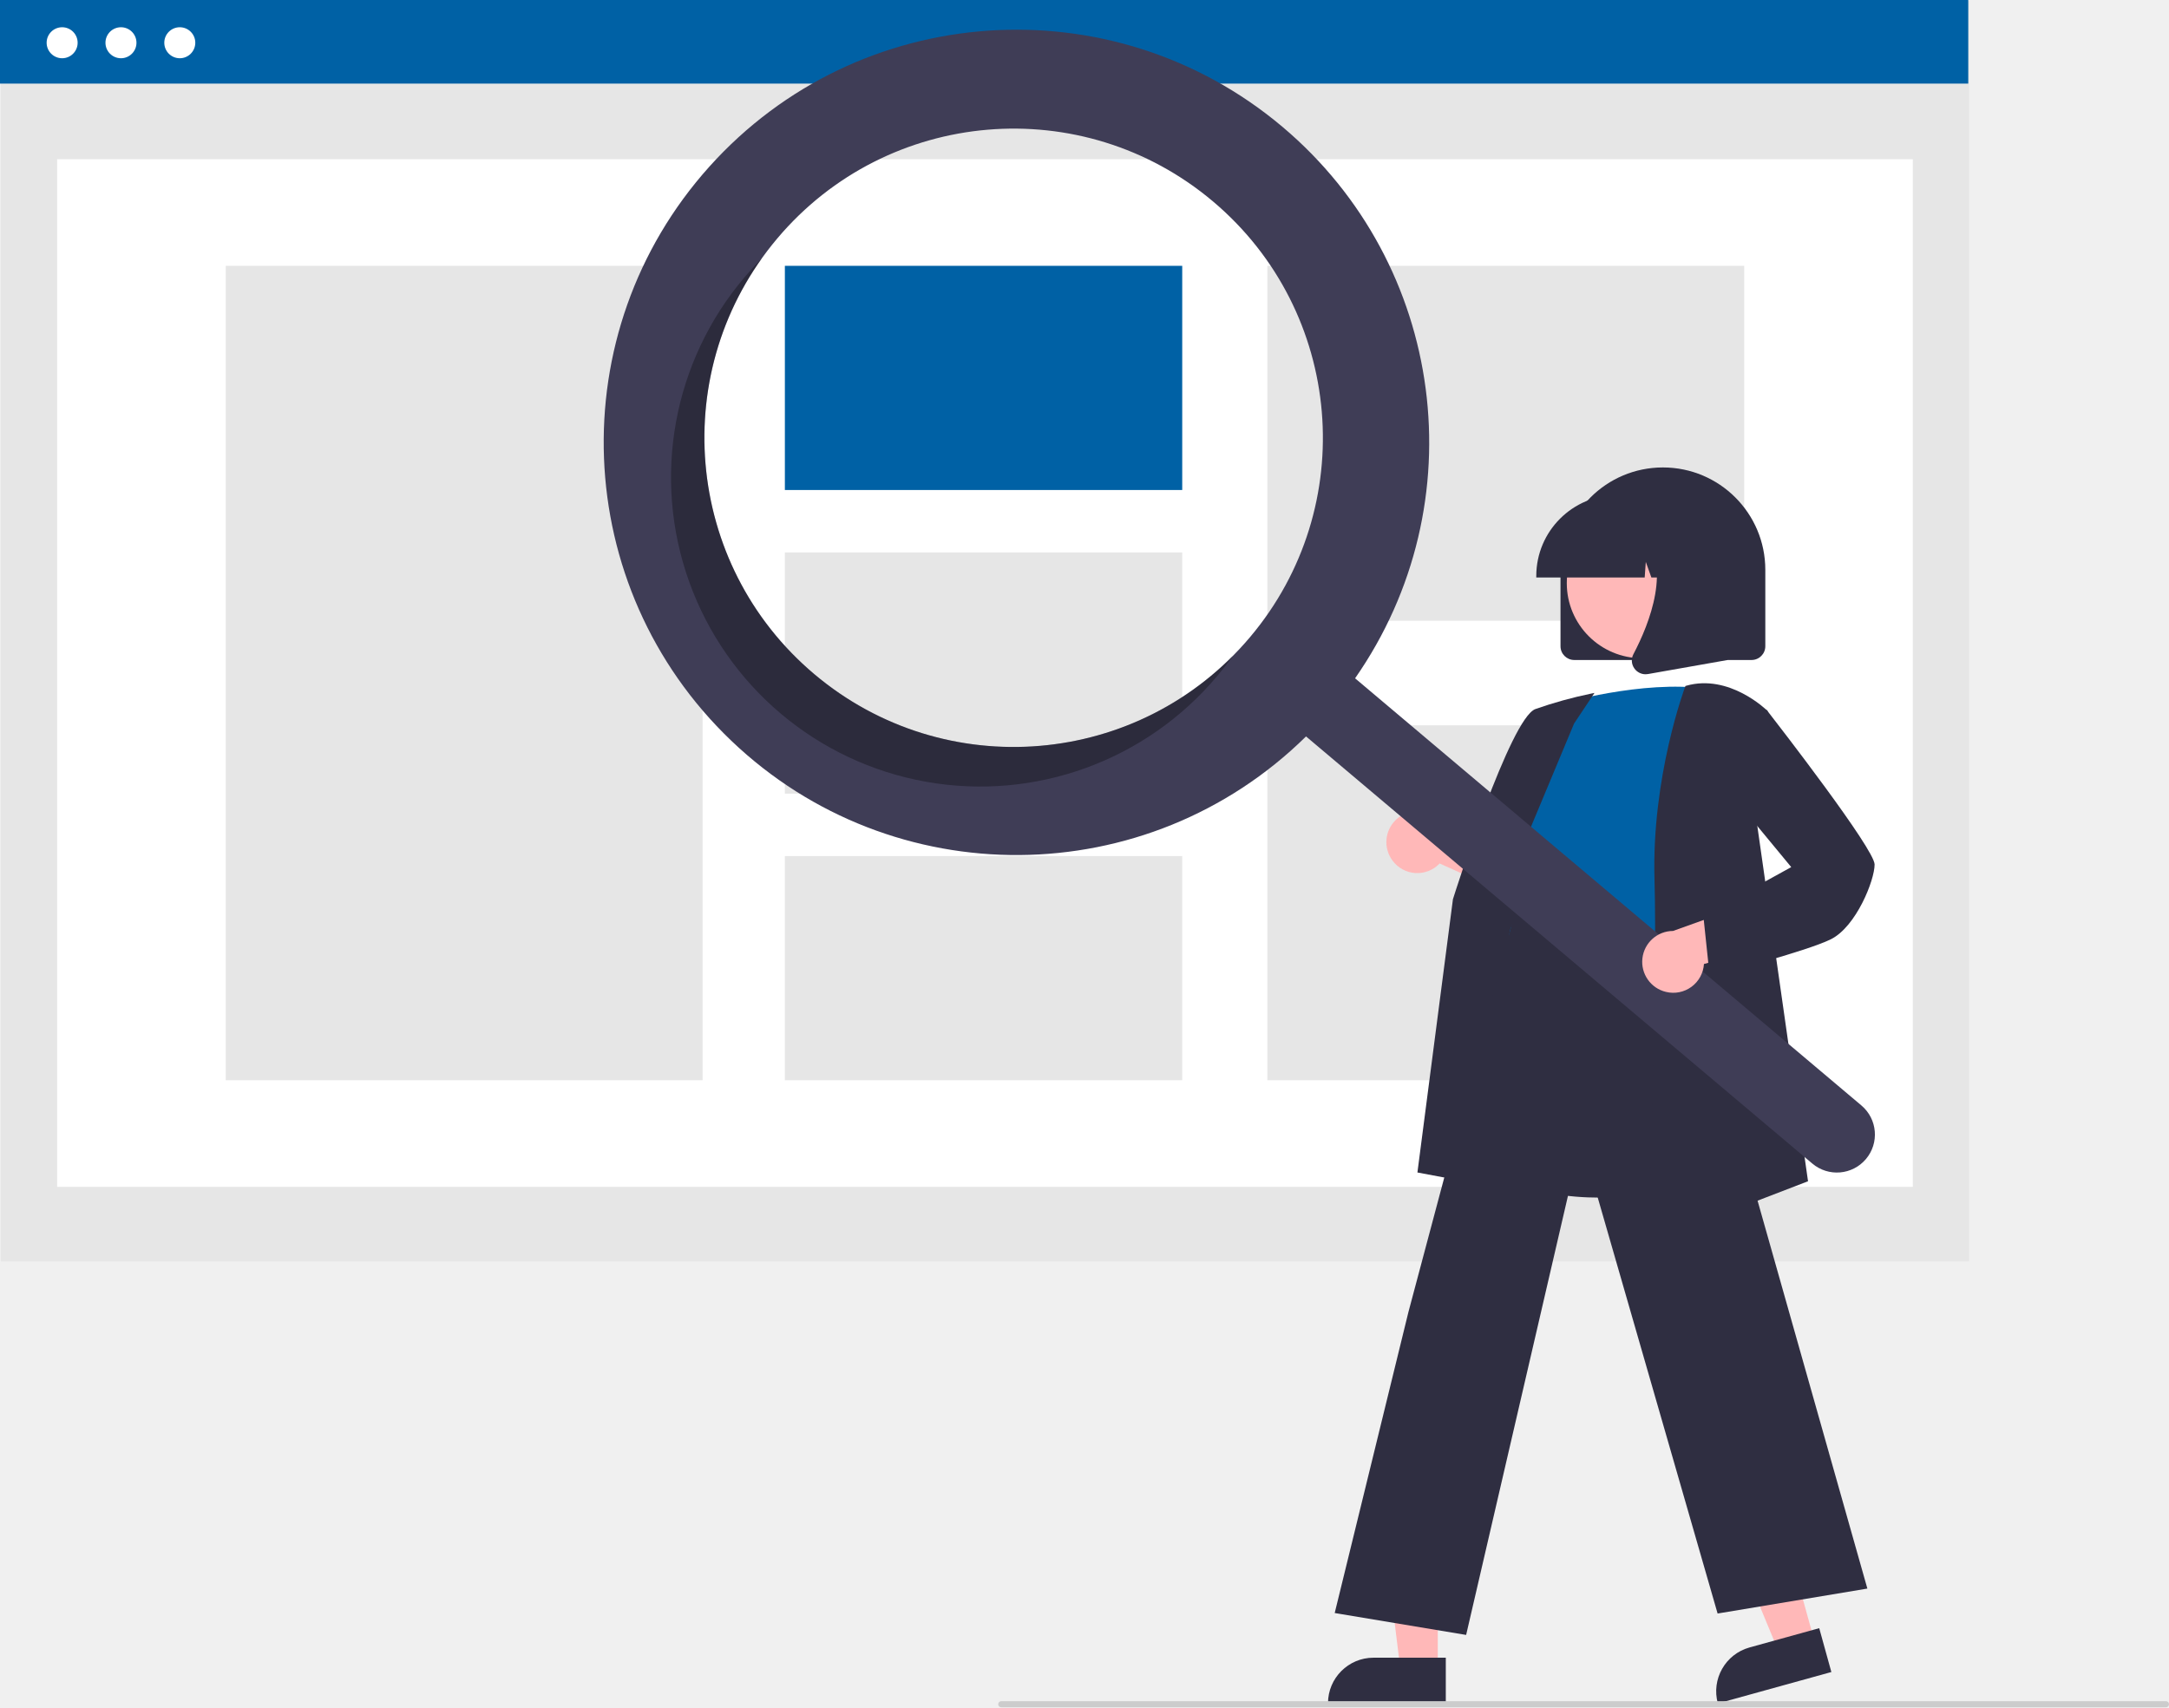
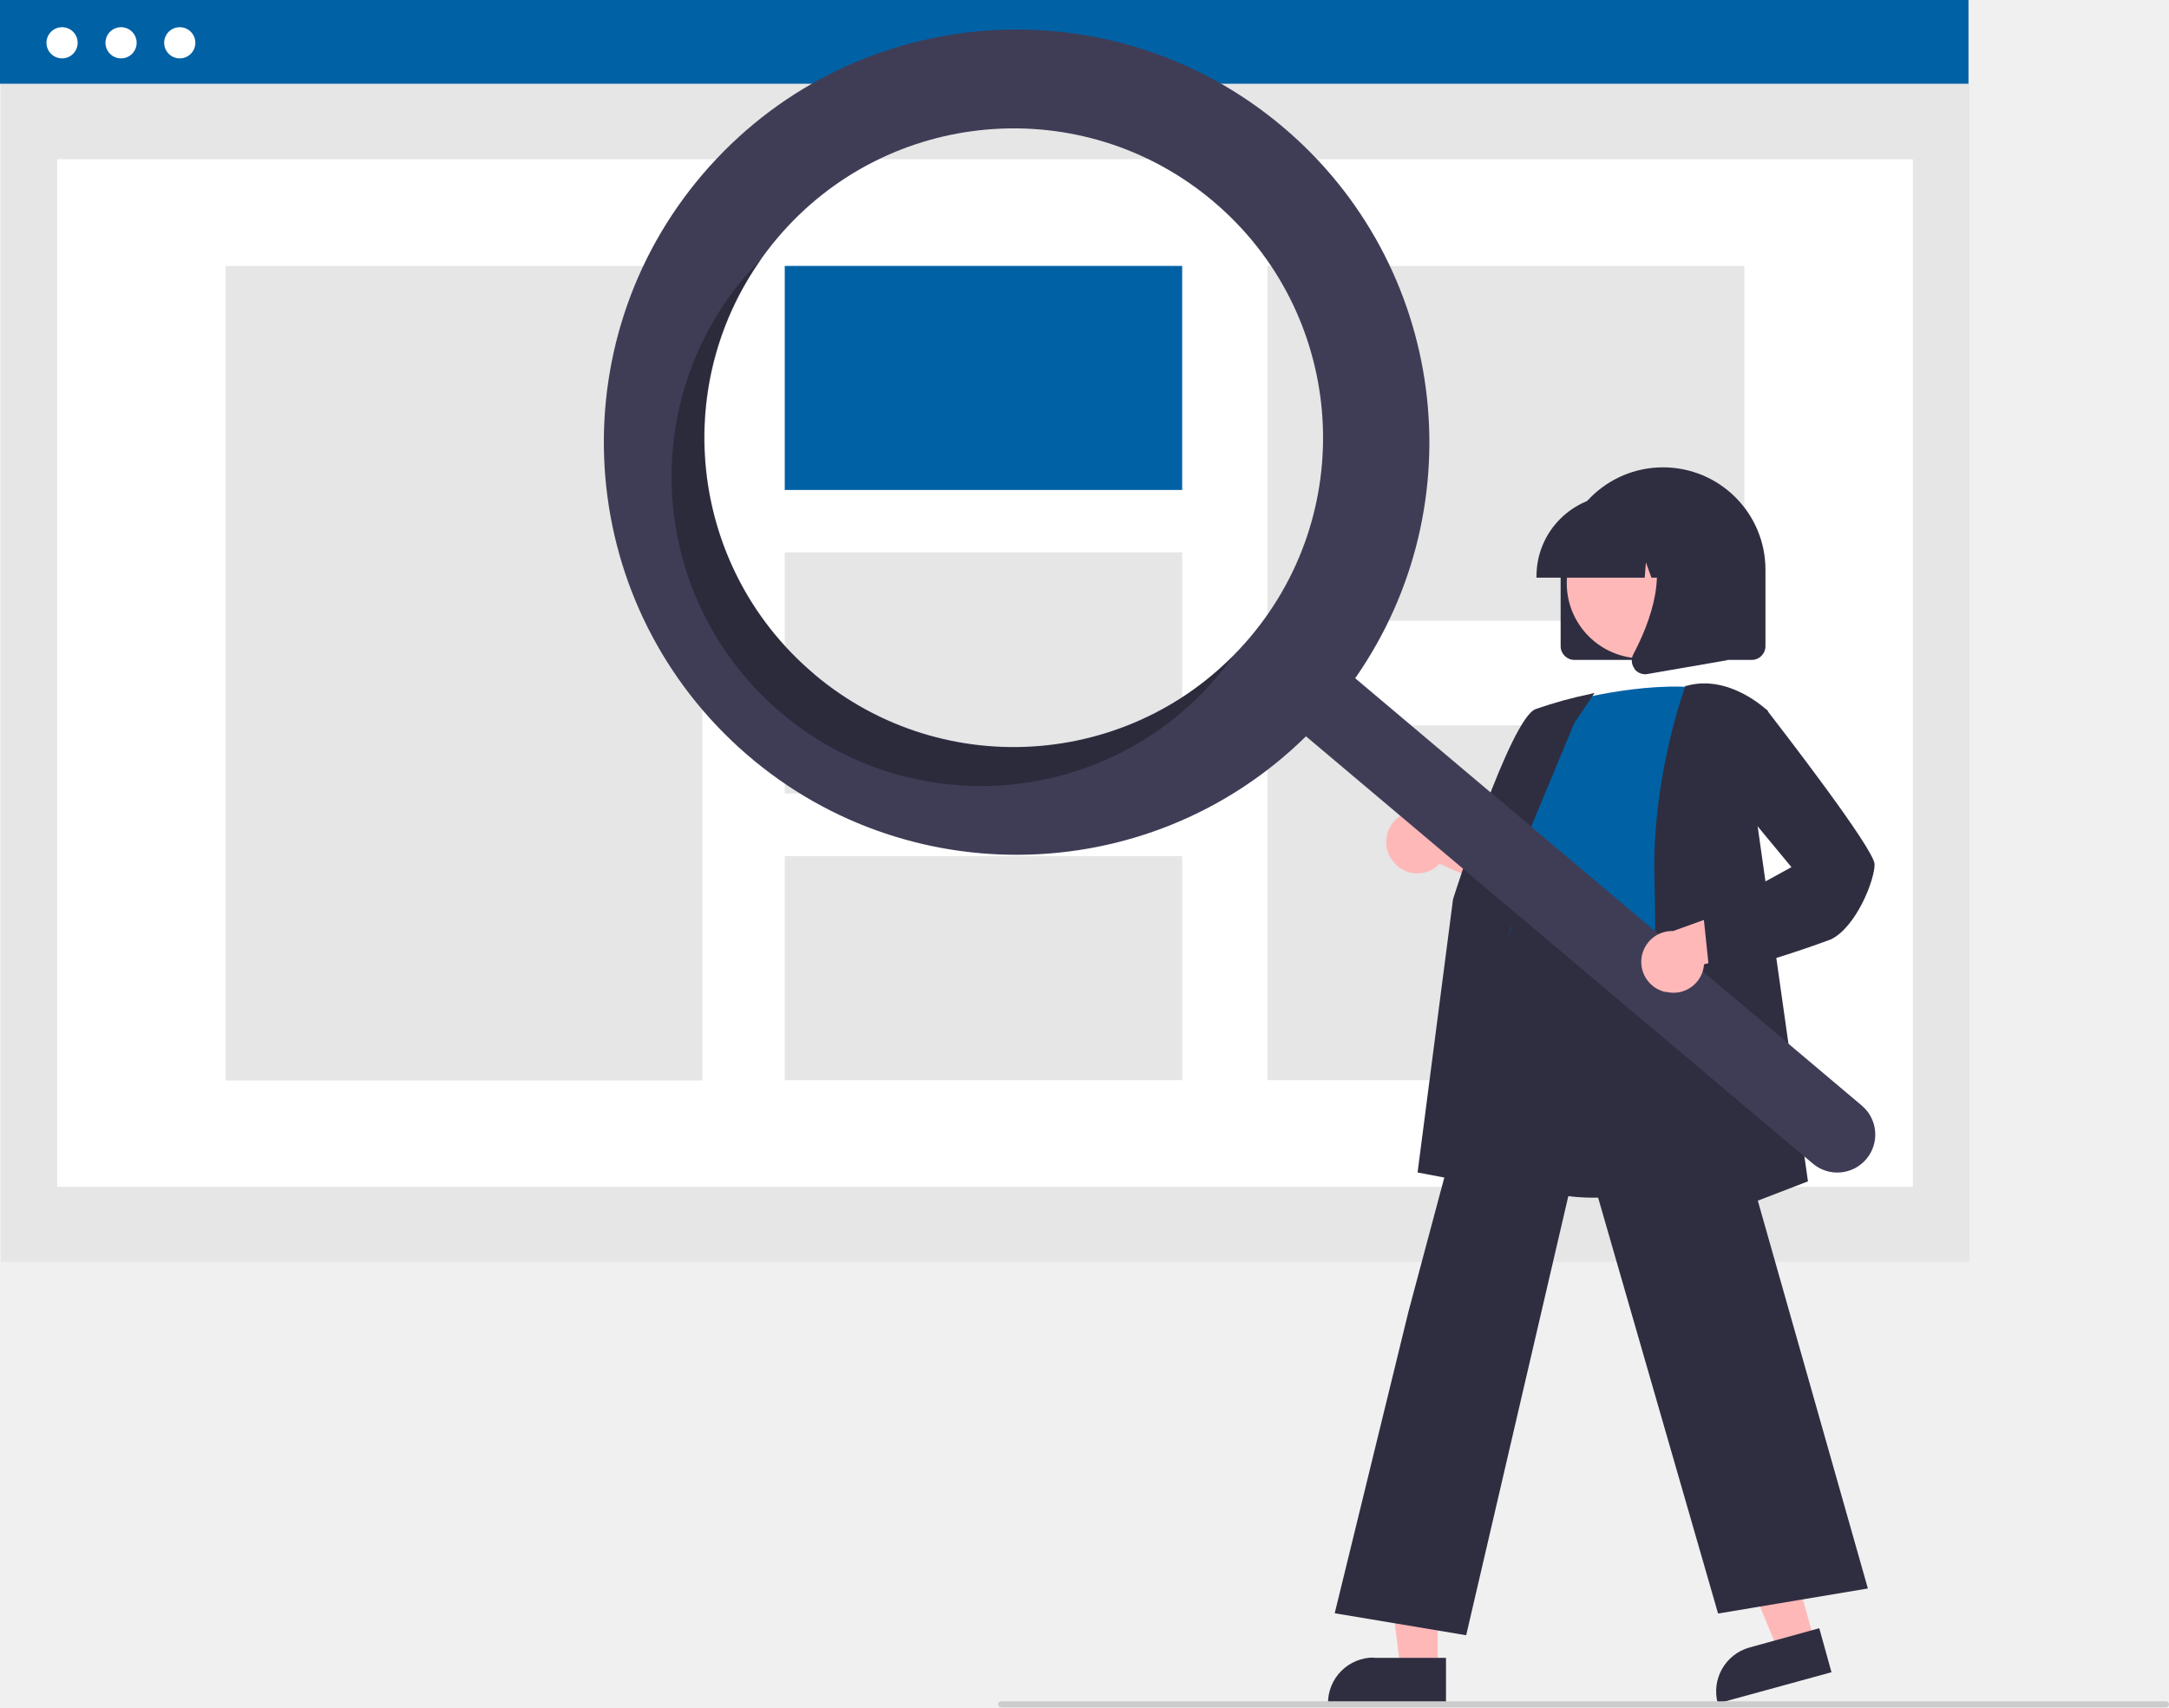
- <svg xmlns="http://www.w3.org/2000/svg" data-name="Layer 1" width="709.533" height="558.594" viewBox="0 0 709.533 558.594">
-   <rect x="0.275" y="0.365" width="643.862" height="412.358" fill="#e6e6e6" />
-   <rect x="18.686" y="52.085" width="607.039" height="336.243" fill="#fff" />
-   <rect width="643.862" height="27.354" fill="#0061a5" />
-   <circle cx="20.327" cy="13.985" r="5.07" fill="#fff" />
-   <circle cx="39.571" cy="13.985" r="5.07" fill="#fff" />
-   <circle cx="58.814" cy="13.985" r="5.07" fill="#fff" />
-   <rect x="73.844" y="86.973" width="155.981" height="266.467" fill="#e6e6e6" />
-   <rect x="256.75" y="86.973" width="129.984" height="73.348" fill="#0061a5" />
-   <rect x="256.75" y="180.747" width="129.984" height="78.919" fill="#e6e6e6" />
-   <rect x="256.75" y="280.092" width="129.984" height="73.348" fill="#e6e6e6" />
-   <rect x="414.587" y="86.973" width="155.981" height="116.125" fill="#e6e6e6" />
-   <rect x="414.587" y="237.315" width="155.981" height="116.125" fill="#e6e6e6" />
-   <path d="M755.712,382.143v-25a33.5,33.5,0,1,1,67,0v25a4.505,4.505,0,0,1-4.5,4.5h-58A4.505,4.505,0,0,1,755.712,382.143Z" transform="translate(-245.2337 -170.7031)" fill="#2f2e41" />
-   <polygon points="593.514 536.786 581.698 540.056 563.462 496.038 580.901 491.212 593.514 536.786" fill="#ffb8b8" />
-   <path d="M819.385,708.282h23.644a0,0,0,0,1,0,0v14.887a0,0,0,0,1,0,0H804.498a0,0,0,0,1,0,0v0A14.887,14.887,0,0,1,819.385,708.282Z" transform="translate(-406.293 74.94457) rotate(-15.46951)" fill="#2f2e41" />
-   <polygon points="470.328 545.875 458.068 545.875 452.235 498.587 470.33 498.587 470.328 545.875" fill="#ffb8b8" />
-   <path d="M449.311,542.372h23.644a0,0,0,0,1,0,0v14.887a0,0,0,0,1,0,0H434.424a0,0,0,0,1,0,0v0A14.887,14.887,0,0,1,449.311,542.372Z" fill="#2f2e41" />
-   <path d="M700.778,452.301a10.056,10.056,0,0,0,15.392.917l32.59,14.658L745.796,449.545l-30.494-11.109a10.11,10.11,0,0,0-14.524,13.865Z" transform="translate(-245.2337 -170.7031)" fill="#ffb8b8" />
-   <path d="M768.492,562.539c-10.239,0-20.839-1.525-29.749-6.062a38.416,38.416,0,0,1-19.709-23.565c-4.642-14.699,1.211-29.14,6.871-43.105,3.508-8.654,6.821-16.827,7.68-24.884l.3-2.86c1.339-12.848,2.495-23.943,8.897-28.105,3.318-2.157,7.78-2.28,13.641-.377l55.045,17.881-2.024,104.49-.334.112C808.823,556.161,789.418,562.539,768.492,562.539Z" transform="translate(-245.2337 -170.7031)" fill="#2f2e41" />
-   <path d="M755.462,401.051s27-8,48-5c0,0-12,66-8,88s-69.5,8.5-54.5-12.5l5-25s-10-10-1-22Z" transform="translate(-245.2337 -170.7031)" fill="#0061a5" />
-   <path d="M742.182,560.558l-33.276-6.239,11.618-89.407c.781-2.496,18.778-59.143,26.952-62.208a139.517,139.517,0,0,1,18.166-5.047l1.184-.237-6.672,10.009-26.564,63.654Z" transform="translate(-245.2337 -170.7031)" fill="#2f2e41" />
-   <path d="M724.843,705.622l-42.995-7.166,24.128-98.524,35.903-134.737.354,2.393c.028.178,3.382,17.78,53.151,9.97l.438-.068.121.426,60.152,212.538-48.99,8.165L762.422,543.551Z" transform="translate(-245.2337 -170.7031)" fill="#2f2e41" />
-   <path d="M784.436,577.29l.027-.756c.03-.84,2.988-84.373,2-117.967-.991-33.709,9.922-62.901,10.032-63.192l.089-.234.241-.069c14.12-4.034,26.369,8.005,26.491,8.127l.172.172-4.021,33.176,17.216,120.642Z" transform="translate(-245.2337 -170.7031)" fill="#2f2e41" />
-   <circle cx="537.095" cy="190.797" r="24.561" fill="#ffb8b8" />
-   <path d="M747.787,359.143a26.53,26.53,0,0,1,26.5-26.5h5a26.53,26.53,0,0,1,26.5,26.5v.5H795.22l-3.604-10.092-.721,10.092h-5.461l-1.818-5.092-.364,5.092H747.787Z" transform="translate(-245.2337 -170.7031)" fill="#2f2e41" />
-   <path d="M779.911,389.454a4.433,4.433,0,0,1-.352-4.707c5.299-10.078,12.717-28.7,2.87-40.185l-.708-.825h28.587V386.658l-25.969,4.582a4.596,4.596,0,0,1-.796.07A4.482,4.482,0,0,1,779.911,389.454Z" transform="translate(-245.2337 -170.7031)" fill="#2f2e41" />
-   <path d="M664.814,212.249a135.02,135.02,0,1,0,7.655,199.403L838.087,551.4a12.442,12.442,0,0,0,16.066-19.003l-.018-.015L688.516,392.634A135.027,135.027,0,0,0,664.814,212.249ZM654.137,379.177a101.158,101.158,0,1,1-12.077-142.548l0,0A101.158,101.158,0,0,1,654.137,379.177Z" transform="translate(-245.2337 -170.7031)" fill="#3f3d56" />
-   <path d="M511.589,391.254a101.163,101.163,0,0,1-17.166-135.989q-2.901,2.922-5.609,6.12A101.158,101.158,0,1,0,643.438,391.856q2.702-3.202,5.089-6.559A101.163,101.163,0,0,1,511.589,391.254Z" transform="translate(-245.2337 -170.7031)" opacity="0.3" style="isolation:isolate" />
-   <path d="M790.214,495.239a10.056,10.056,0,0,0,12.424-9.133l34.433-9.557L823.074,464.346l-30.552,10.947A10.11,10.11,0,0,0,790.214,495.239Z" transform="translate(-245.2337 -170.7031)" fill="#ffb8b8" />
-   <path d="M804.526,490.18,802.43,470.274l28.762-15.869-18.752-22.7L815.5,406.205l7.62-3.266.237.305c3.593,4.62,35.105,45.281,35.105,50.307,0,5.163-6.029,20.323-14.276,24.447-7.956,3.978-37.831,11.709-39.099,12.037Z" transform="translate(-245.2337 -170.7031)" fill="#2f2e41" />
-   <path d="M953.766,729.297h-381a1,1,0,1,1,0-2h381a1,1,0,0,1,0,2Z" transform="translate(-245.2337 -170.7031)" fill="#ccc" />
+ <svg xmlns="http://www.w3.org/2000/svg" data-name="Layer 1" viewBox="0 0 7095 5586">
+   <path d="M3 4h6439v4124H3" fill="#e6e6e6" />
+   <path d="M187 521h6070v3362h-6070" fill="#fff" />
+   <path d="M0 0h6439v274H0" fill="#0061a5" />
+   <circle fill="#fff" cx="203" cy="140" r="51" />
+   <circle fill="#fff" cx="396" cy="140" r="51" />
+   <circle fill="#fff" cx="588" cy="140" r="51" />
+   <path d="M738 870h1560v2665h-1560" fill="#e6e6e6" />
+   <path d="M2567 870h1300v733h-1300" fill="#0061a5" />
+   <path d="M2567 1807h1300v789h-1300zm0 994h1300v733h-1300zM4146 870h1560v1161h-1560zm0 1503h1560v1161h-1560" fill="#e6e6e6" />
+   <path d="M5105 2114v-250a335 335 0 11 670 0v250a45 45 0 01-45 45h-580a45 45 0 01-45-45Z" fill="#2f2e41" />
+   <path d="m5935 5368-118 33-182-441 174-48 126 456" fill="#ffb8b8" />
+   <path d="m5723 5390 228-63 40 144-372 102a149 149 0 01 104-183Z" fill="#2f2e41" />
+   <path d="M4703 5459h-122l-59-473h181v473" fill="#ffb8b8" />
+   <path d="M4493 5424H4730v149h-386a149 149 0 01 150-150Z" fill="#2f2e41" />
+   <path d="M4555 2816a100 100 0 00 154 10l326 146-30-184-304-110a101 101 0 00-146 138Z" fill="#ffb8b8" />
+   <path d="M5233 3918a661 661 0 01-298-60 384 384 0 01-197-236c-46-147 12-291 69-430 35-87 68-170 77-250l3-28c13-129 24-240 89-281 33-22 77-23 136-4l550 179-20 1044-3 2c-3 0-197 64-406 64Z" fill="#2f2e41" />
+   <path d="M5102 2303s270-80 480-50c0 0-120 660-80 880s-695 85-545-125l50-250s-100-100-10-220Z" fill="#0061a5" />
+   <path d="m4970 3899-333-63 116-894c8-25 188-591 270-622a1395 1395 0 01 181-50l12-3-67 100-265 637Z" fill="#2f2e41" />
+   <path d="m4796 5350-430-72 241-986 360-1347 3 24c0 2 34 178 532 100l4-1 1 4L6110 5197l-490 82-447-1550Z" fill="#2f2e41" />
+   <path d="M5392 4066v-8c0-8 30-843 20-1180-10-336 100-628 100-631l1-3h3c141-40 264 80 265 80l2 3-40 331 171 1207Z" fill="#2f2e41" />
+   <circle fill="#ffb8b8" cx="5371" cy="1908" r="246" />
+   <path d="M5026 1884A265 265 0 01 5290 1620h50a265 265 0 01 265 265v5H5500l-36-100-7 100h-55l-18-50-4 50h-354Z" fill="#2f2e41" />
+   <path d="M5347 2188a44 44 0 01-4-48c53-100 127-287 29-401l-7-9H5650v430l-260 45a46 46 0 01-8 1 45 45 0 01-36-18Z" fill="#2f2e41" />
+   <path d="M4196 415a1350 1350 0 10 76 1994L5930 3807a124 124 0 00 160-190L4433 2219a1350 1350 0 00-237-1804Zm-107 1670a1012 1012 0 11-120-1426 1012 1012 0 01 120 1426Z" fill="#3f3d56" />
+   <path d="M5116 3913a1012 1012 0 01-172-1360q-29 29-56 60A1012 1012 0 10 6434 3920q27-32 51-66a1012 1012 0 01-1370 60Z" opacity=".3" style="isolation:isolate" transform="translate(-2452-1707)" />
+   <path d="M5450 3245a100 100 0 00 124-90l344-97-140-122-305 110a101 101 0 00-23 200Z" fill="#ffb8b8" />
+   <path d="m5593 3195-21-200 288-158-188-227 30-255 77-33 2 3c36 47 351 453 351 503 0 52-60 204-142 245a3550 3550 0 01-391 120Z" fill="#2f2e41" />
+   <path d="M7085 5586h-3810a10 10 0 11 0-20h3810a10 10 0 01 0 20Z" fill="#ccc" />
</svg>
